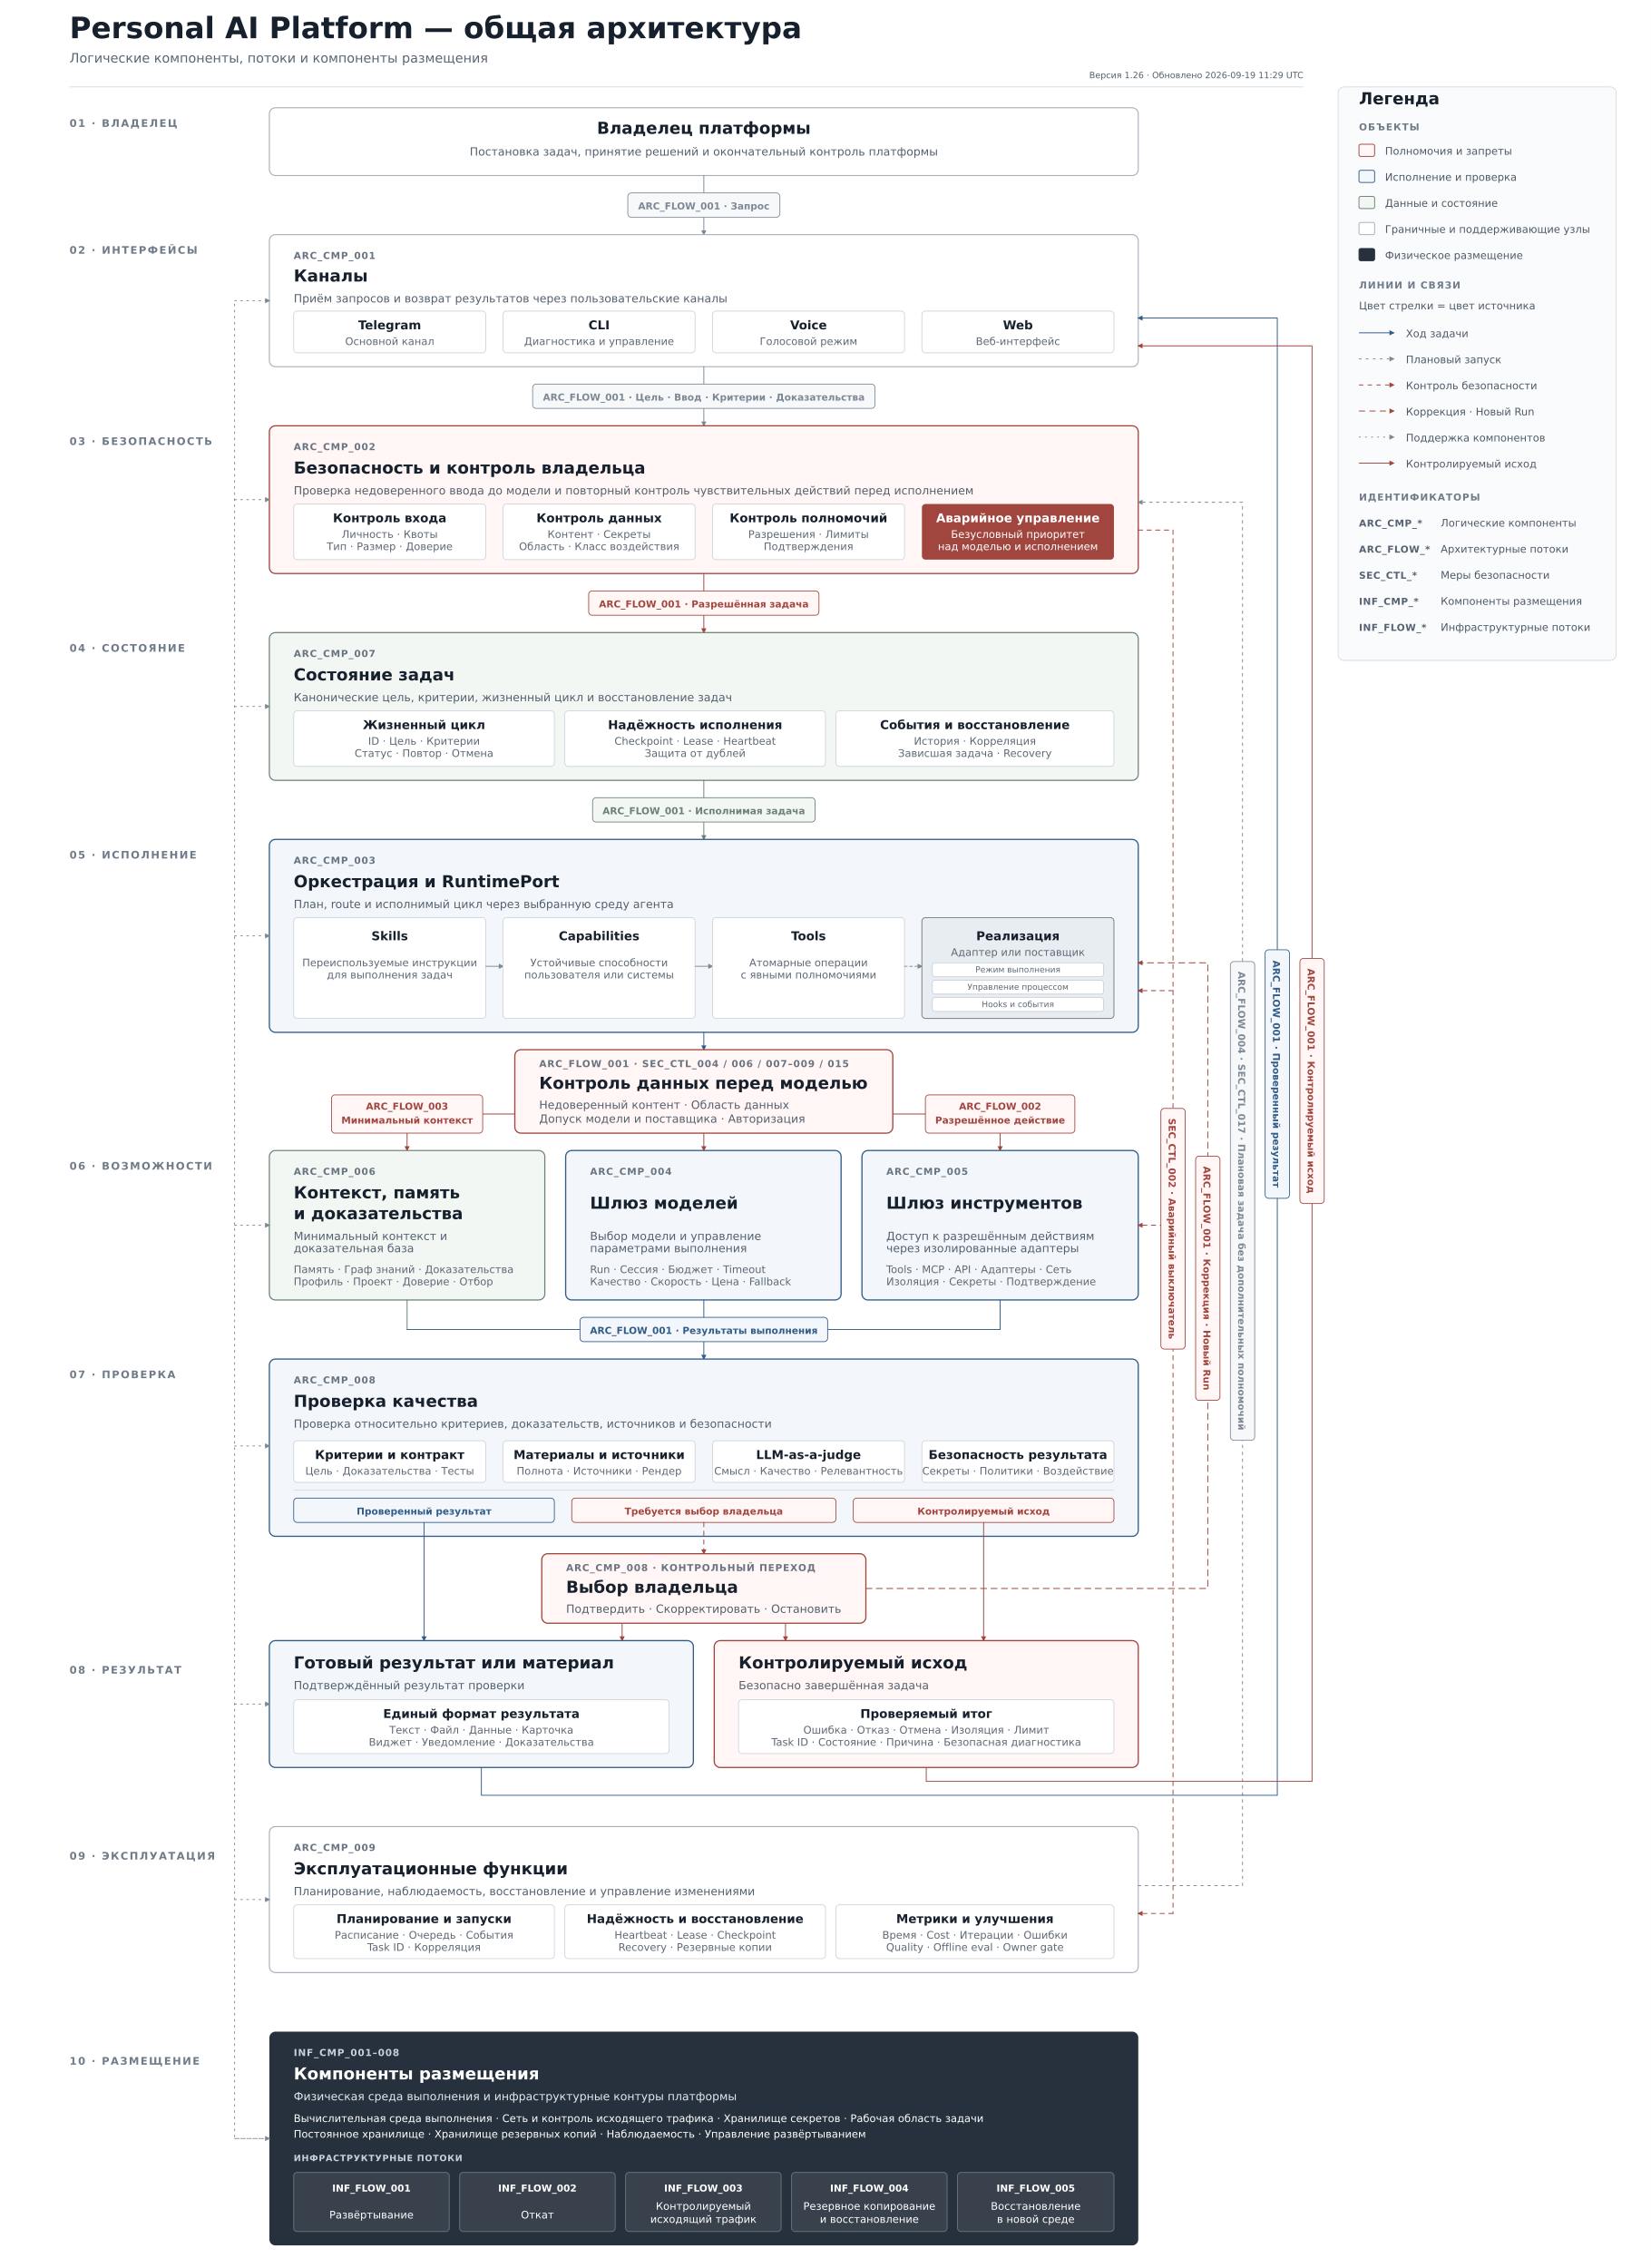
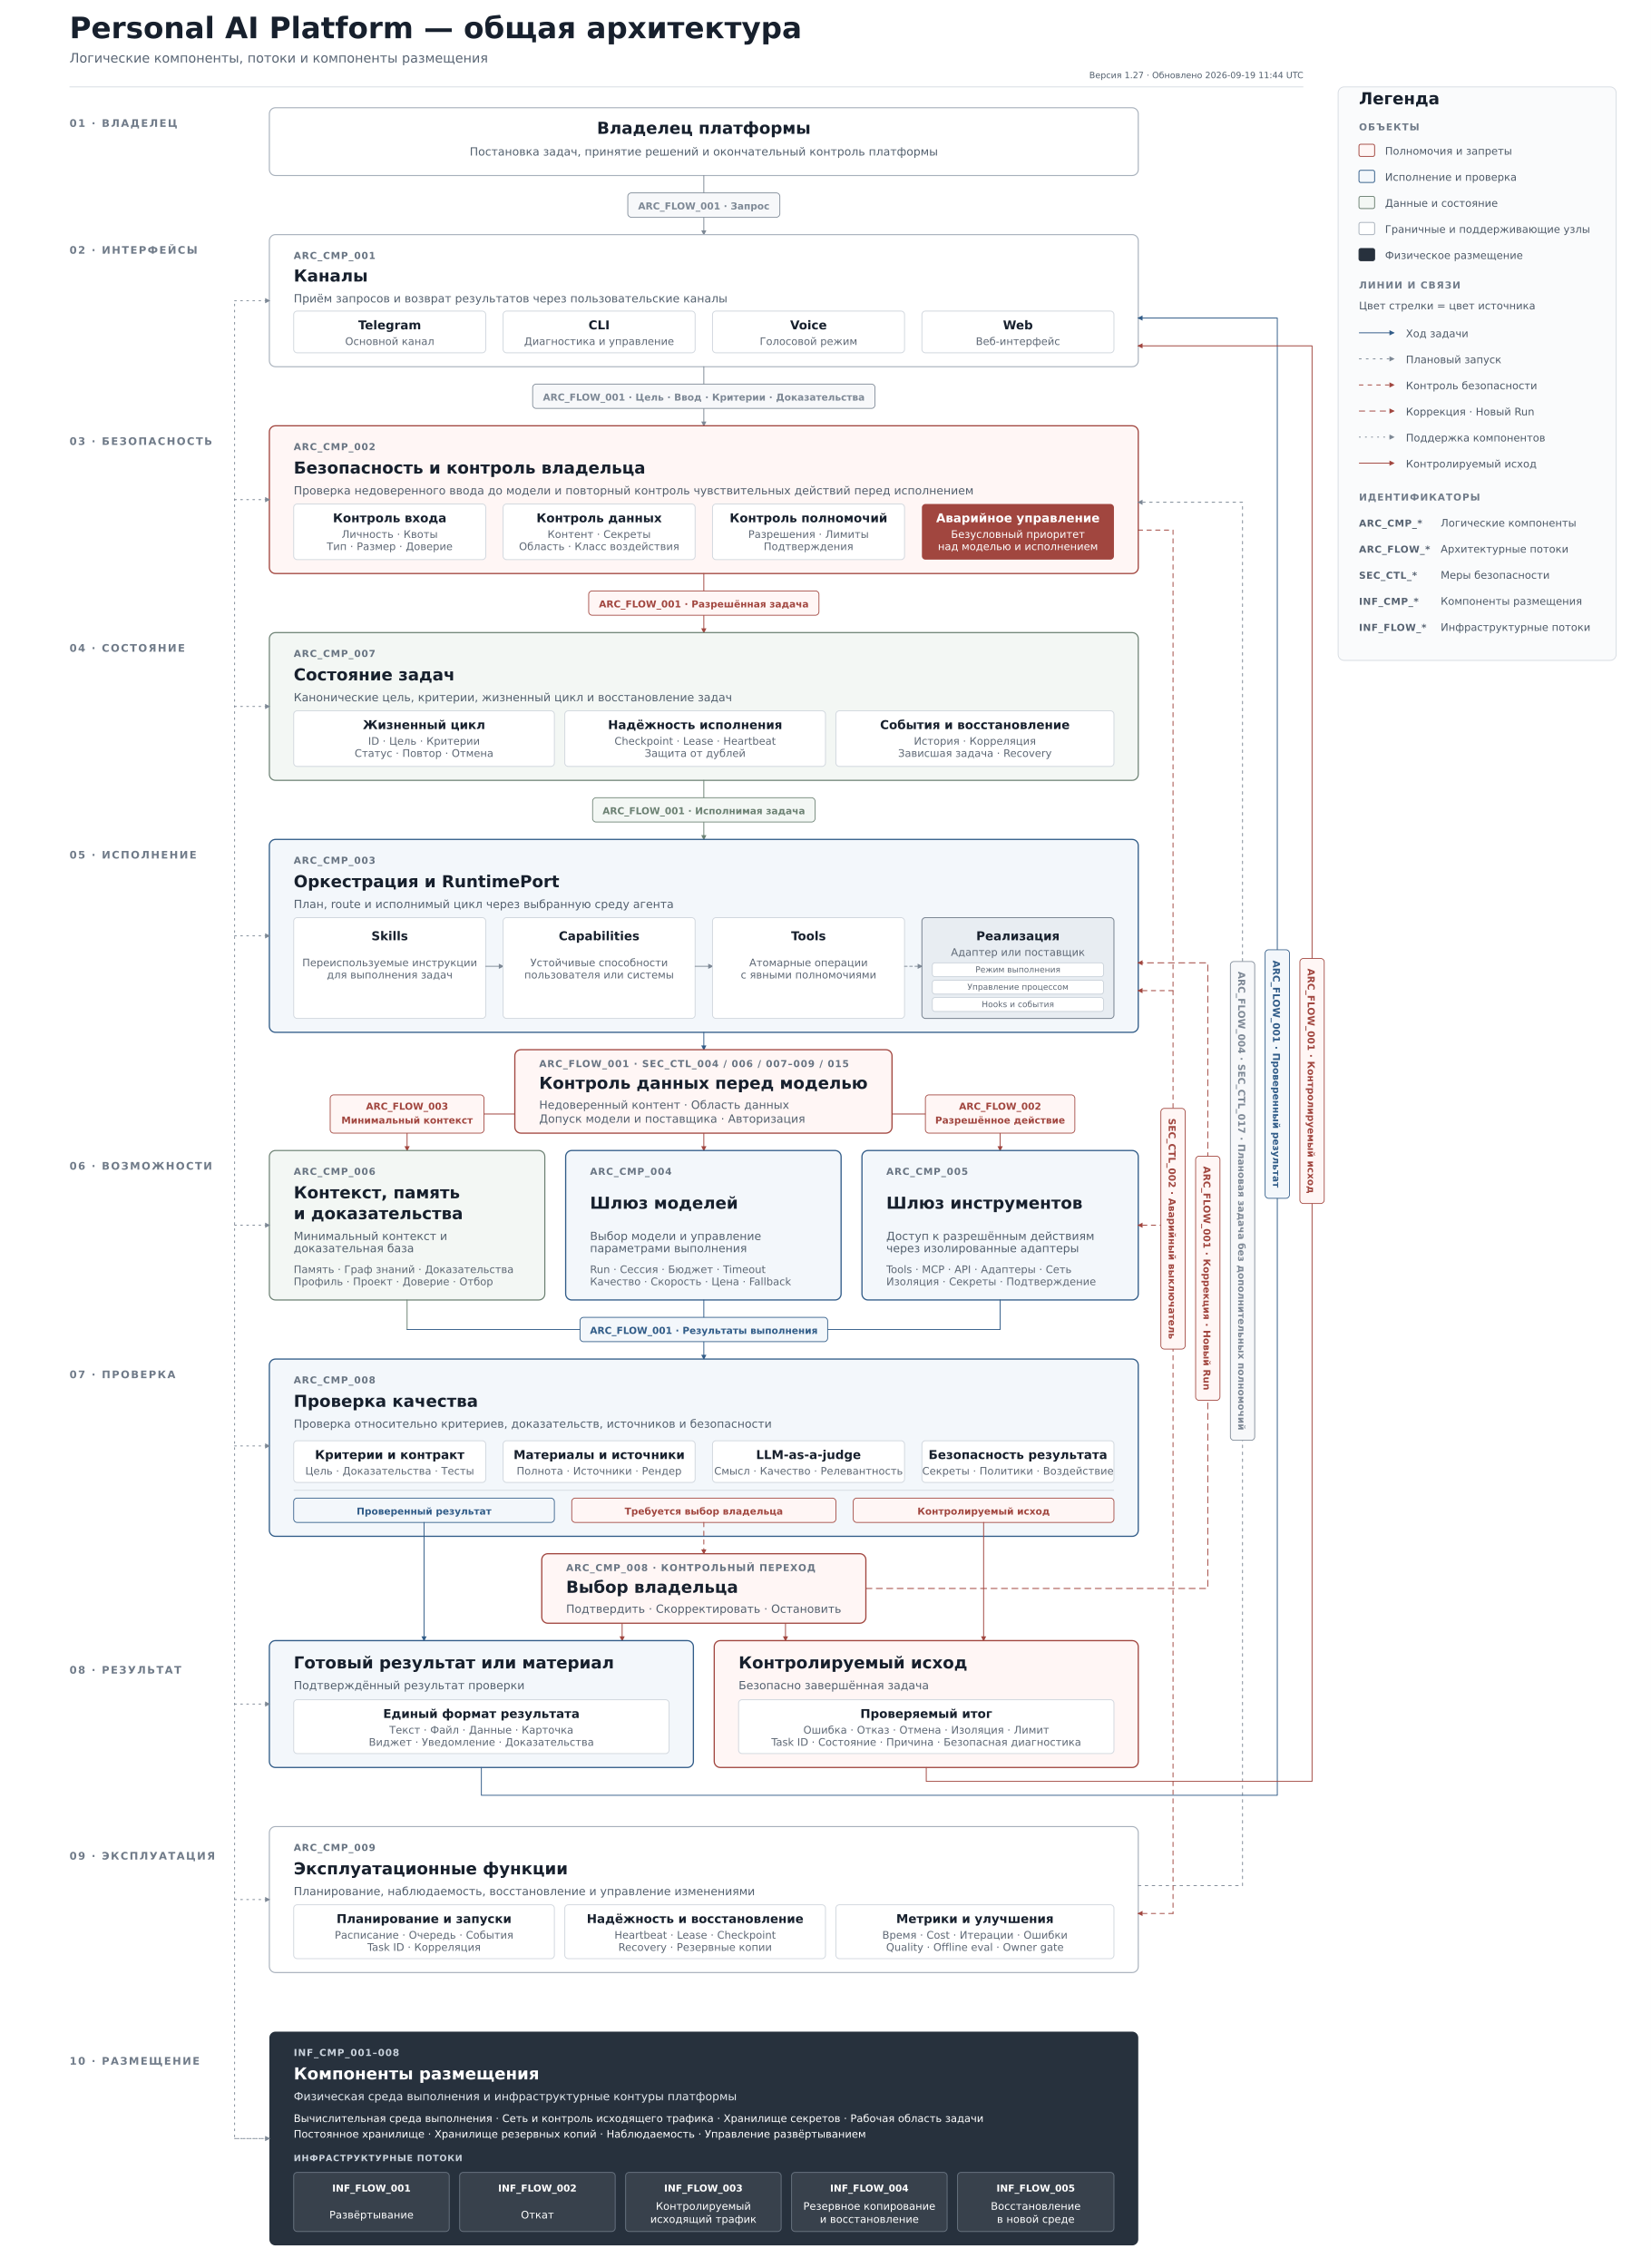
<svg xmlns="http://www.w3.org/2000/svg" width="1900" height="2610" viewBox="0 0 1900 2610" role="img" aria-labelledby="title desc" data-diagram-kind="architecture">
  <defs>
    <marker id="arrow-main" viewBox="0 0 10 10" refX="8.2" refY="5" markerWidth="6" markerHeight="6" orient="auto-start-reverse">
      <path d="M0 0L10 5L0 10Z" fill="#315C88" />
    </marker>
    <marker id="arrow-control" viewBox="0 0 10 10" refX="8.2" refY="5" markerWidth="6" markerHeight="6" orient="auto-start-reverse">
      <path d="M0 0L10 5L0 10Z" fill="#A1463F" />
    </marker>
    <marker id="arrow-support" viewBox="0 0 10 10" refX="8.2" refY="5" markerWidth="6" markerHeight="6" orient="auto-start-reverse">
      <path d="M0 0L10 5L0 10Z" fill="#7D8895" />
    </marker>
    <marker id="arrow-data" viewBox="0 0 10 10" refX="8.2" refY="5" markerWidth="6" markerHeight="6" orient="auto-start-reverse">
      <path d="M0 0L10 5L0 10Z" fill="#6C8173" />
    </marker>
    <style>
      text { font-family: "DejaVu Sans", sans-serif; fill: #17202D; }
      .title { font-size: 34px; font-weight: 600; }
      .subtitle { font-size: 15px; font-weight: 400; fill: #596574; }
      .legend { font-size: 12px; font-weight: 500; fill: #4E5A68; }
      .legend-id { font-size: 11px; font-weight: 600; letter-spacing: 0.5px; fill: #566271; }
      .legend-section { font-size: 11px; font-weight: 700; letter-spacing: 1px; fill: #707B89; }
      .layer-no { font-size: 12px; font-weight: 600; letter-spacing: 1.5px; fill: #707B89; }
      .component-id { font-size: 11px; font-weight: 600; letter-spacing: 0.8px; fill: #687482; }
      .component-title { font-size: 19px; font-weight: 600; }
      .component-text { font-size: 13px; font-weight: 400; fill: #53606E; }
      .small-title { font-size: 14px; font-weight: 600; }
      .small-text { font-size: 12px; font-weight: 400; fill: #5E6875; }
      .implementation-sub-text { font-size: 9.5px; font-weight: 400; fill: #5E6875; }
      .flow-text { font-size: 11px; font-weight: 600; fill: #315C88; }
      .control-flow-text { font-size: 11px; font-weight: 600; fill: #A1463F; }
      .data-flow-text { font-size: 11px; font-weight: 600; fill: #6C8173; }
      .neutral-flow-text { font-size: 11px; font-weight: 600; fill: #7D8895; }
      .inverse-title { font-size: 14px; font-weight: 600; fill: #FFFFFF; }
      .inverse-text { font-size: 12px; font-weight: 400; fill: #FFFFFF; }
      .infra-component-id { font-size: 11px; font-weight: 600; letter-spacing: 0.8px; fill: #C8D1DB; }
      .infra-component-title { font-size: 19px; font-weight: 600; fill: #FFFFFF; }
      .infra-component-text { font-size: 13px; font-weight: 400; fill: #E3E8EE; }
      .infra-small-text { font-size: 12px; font-weight: 400; fill: #FFFFFF; }
      .infra-chip { font-size: 11px; font-weight: 600; fill: #FFFFFF; }
      .infra-header { font-size: 10px; font-weight: 600; letter-spacing: 0.7px; fill: #C8D1DB; }
      .infra-inner-card { fill: #FFFFFF; fill-opacity: 0.08; stroke: #66717E; stroke-width: 1; }
      .main-line { fill: none; stroke: #315C88; stroke-width: 1; stroke-linecap: round; stroke-linejoin: round; marker-end: url(#arrow-main); }
      .neutral-line { fill: none; stroke: #7D8895; stroke-width: 1; stroke-linecap: round; stroke-linejoin: round; marker-end: url(#arrow-support); }
      .data-line { fill: none; stroke: #6C8173; stroke-width: 1; stroke-linecap: round; stroke-linejoin: round; marker-end: url(#arrow-data); }
      .control-main-line { fill: none; stroke: #A1463F; stroke-width: 1; stroke-linecap: round; stroke-linejoin: round; marker-end: url(#arrow-control); }
      .branch-line { fill: none; stroke: #315C88; stroke-width: 1; stroke-linecap: round; stroke-linejoin: round; marker-end: url(#arrow-main); }
      .bus-line { fill: none; stroke: #315C88; stroke-width: 1; stroke-linecap: round; stroke-linejoin: round; }
      .merge-line { fill: none; stroke: #315C88; stroke-width: 1; stroke-linecap: round; stroke-linejoin: round; }
      .data-merge-line { fill: none; stroke: #6C8173; stroke-width: 1; stroke-linecap: round; stroke-linejoin: round; }
      .revision-line { fill: none; stroke: #A1463F; stroke-width: 1; stroke-dasharray: 7 5; stroke-linecap: round; stroke-linejoin: round; marker-end: url(#arrow-control); }
      .control-line { fill: none; stroke: #A1463F; stroke-width: 1; stroke-dasharray: 5 5; stroke-linecap: round; stroke-linejoin: round; marker-end: url(#arrow-control); }
      .control-rail { fill: none; stroke: #A1463F; stroke-width: 1; stroke-dasharray: 5 5; stroke-linecap: round; stroke-linejoin: round; }
      .failure-line { fill: none; stroke: #A1463F; stroke-width: 1; stroke-linecap: round; stroke-linejoin: round; marker-end: url(#arrow-control); }
      .neutral-scheduled-line { fill: none; stroke: #7D8895; stroke-width: 1; stroke-dasharray: 3 5; stroke-linecap: round; stroke-linejoin: round; marker-end: url(#arrow-support); }
      .support-line { fill: none; stroke: #7D8895; stroke-width: 1; stroke-dasharray: 2 5; stroke-linecap: round; stroke-linejoin: round; marker-end: url(#arrow-support); }
      .support-rail { fill: none; stroke: #7D8895; stroke-width: 1; stroke-dasharray: 2 5; stroke-linecap: round; stroke-linejoin: round; }
      .neutral-card { fill: #FFFFFF; stroke: #A7B0BB; stroke-width: 1.2; }
      .control-card { fill: #FFF6F5; stroke: #A1463F; stroke-width: 1.4; }
      .execution-card { fill: #F3F7FB; stroke: #315C88; stroke-width: 1.4; }
      .data-card { fill: #F3F7F4; stroke: #6C8173; stroke-width: 1.3; }
      .inner-card { fill: #FFFFFF; stroke: #D1D7DE; stroke-width: 1; }
      .implementation-pill { fill: #E8EDF2; stroke: #7D8895; stroke-width: 1.1; }
      .implementation-sub { fill: #FFFFFF; stroke: #C3CCD5; stroke-width: 0.8; }
      .implementation-link { fill: none; stroke: #7D8895; stroke-width: 1; stroke-dasharray: 3 3; stroke-linecap: round; marker-end: url(#arrow-support); }
      .flow-label-blue { fill: #F3F7FB; stroke: #315C88; stroke-width: 0.9; }
      .flow-label-green { fill: #F3F7F4; stroke: #6C8173; stroke-width: 0.9; }
      .flow-label-gray { fill: #F7F8FA; stroke: #7D8895; stroke-width: 0.9; }
      .flow-label-red { fill: #FFF6F5; stroke: #A1463F; stroke-width: 0.9; }
      .gate-note { font-size: 10px; font-weight: 500; fill: #53606E; }
      .section-divider { stroke: #D7DCE2; stroke-width: 1; }
    </style>
  </defs>
  <rect width="1900" height="2626" fill="#FFFFFF" />
  <text x="80" y="44" class="title">Personal AI Platform — общая архитектура</text>
  <text x="80" y="72" class="subtitle">Логические компоненты, потоки и компоненты размещения</text>
-   <text x="1500" y="90" text-anchor="end" class="gate-note" data-diagram-meta="version">Версия 1.26 · Обновлено 2026-09-19 11:29 UTC</text>
+   <text x="1500" y="90" text-anchor="end" class="gate-note" data-diagram-meta="version">Версия 1.27 · Обновлено 2026-09-19 11:44 UTC</text>
  <line x1="80" y1="100" x2="1500" y2="100" stroke="#D7DCE2" />
  <g>
    <rect x="1540" y="100" width="320" height="660" rx="7" fill="#FAFBFC" stroke="#D7DCE2" stroke-width="1" />
    <text x="1564" y="120" class="component-title">Легенда</text>
    <text x="1564" y="150" class="legend-section">ОБЪЕКТЫ</text>
    <rect x="1564" y="166" width="18" height="14" rx="2" fill="#FFF6F5" stroke="#A1463F" />
    <text x="1594" y="178" class="legend">Полномочия и запреты</text>
    <rect x="1564" y="196" width="18" height="14" rx="2" fill="#F3F7FB" stroke="#315C88" />
    <text x="1594" y="208" class="legend">Исполнение и проверка</text>
    <rect x="1564" y="226" width="18" height="14" rx="2" fill="#F3F7F4" stroke="#6C8173" />
    <text x="1594" y="238" class="legend">Данные и состояние</text>
    <rect x="1564" y="256" width="18" height="14" rx="2" fill="#FFFFFF" stroke="#A7B0BB" />
    <text x="1594" y="268" class="legend">Граничные и поддерживающие узлы</text>
    <rect x="1564" y="286" width="18" height="14" rx="2" fill="#27313D" stroke="#27313D" />
    <text x="1594" y="298" class="legend">Физическое размещение</text>
    <text x="1564" y="332" class="legend-section">ЛИНИИ И СВЯЗИ</text>
    <text x="1564" y="356" class="legend">Цвет стрелки = цвет источника</text>
    <line x1="1564" y1="383" x2="1604" y2="383" stroke="#315C88" stroke-width="1" marker-end="url(#arrow-main)" />
    <text x="1618" y="388" class="legend">Ход задачи</text>
    <line x1="1564" y1="413" x2="1604" y2="413" stroke="#7D8895" stroke-width="1" stroke-dasharray="3 5" marker-end="url(#arrow-support)" />
    <text x="1618" y="418" class="legend">Плановый запуск</text>
    <line x1="1564" y1="443" x2="1604" y2="443" stroke="#A1463F" stroke-width="1" stroke-dasharray="5 5" marker-end="url(#arrow-control)" />
    <text x="1618" y="448" class="legend">Контроль безопасности</text>
    <line x1="1564" y1="473" x2="1604" y2="473" stroke="#A1463F" stroke-width="1" stroke-dasharray="7 5" marker-end="url(#arrow-control)" />
    <text x="1618" y="478" class="legend">Коррекция · Новый Run</text>
    <line x1="1564" y1="503" x2="1604" y2="503" stroke="#7D8895" stroke-width="1" stroke-dasharray="2 5" marker-end="url(#arrow-support)" />
    <text x="1618" y="508" class="legend">Поддержка компонентов</text>
    <line x1="1564" y1="533" x2="1604" y2="533" stroke="#A1463F" stroke-width="1" marker-end="url(#arrow-control)" />
    <text x="1618" y="538" class="legend">Контролируемый исход</text>
    <text x="1564" y="576" class="legend-section">ИДЕНТИФИКАТОРЫ</text>
    <text x="1564" y="606" class="legend-id">ARC_CMP_*</text>
    <text x="1658" y="606" class="legend">Логические компоненты</text>
    <text x="1564" y="636" class="legend-id">ARC_FLOW_*</text>
    <text x="1658" y="636" class="legend">Архитектурные потоки</text>
    <text x="1564" y="666" class="legend-id">SEC_CTL_*</text>
    <text x="1658" y="666" class="legend">Меры безопасности</text>
    <text x="1564" y="696" class="legend-id">INF_CMP_*</text>
    <text x="1658" y="696" class="legend">Компоненты размещения</text>
    <text x="1564" y="726" class="legend-id">INF_FLOW_*</text>
    <text x="1658" y="726" class="legend">Инфраструктурные потоки</text>
  </g>
  <g transform="translate(0 -110)">
    <g>
      <text x="80" y="256" class="layer-no">01 · ВЛАДЕЛЕЦ</text>
      <text x="80" y="402" class="layer-no">02 · ИНТЕРФЕЙСЫ</text>
      <text x="80" y="622" class="layer-no">03 · БЕЗОПАСНОСТЬ</text>
      <text x="80" y="860" class="layer-no">04 · СОСТОЯНИЕ</text>
      <text x="80" y="1098" class="layer-no">05 · ИСПОЛНЕНИЕ</text>
      <text x="80" y="1456" class="layer-no">06 · ВОЗМОЖНОСТИ</text>
      <text x="80" y="1696" class="layer-no">07 · ПРОВЕРКА</text>
      <text x="80" y="2036" class="layer-no">08 · РЕЗУЛЬТАТ</text>
      <text x="80" y="2250" class="layer-no">09 · ЭКСПЛУАТАЦИЯ</text>
      <text x="80" y="2486" class="layer-no">10 · РАЗМЕЩЕНИЕ</text>
    </g>
    <g>
      <rect id="owner-card" x="310" y="234" width="1000" height="78" rx="7" class="neutral-card" />
      <text x="810" y="264" class="component-title" text-anchor="middle">Владелец платформы</text>
      <text x="810" y="289" class="component-text" text-anchor="middle">Постановка задач, принятие решений и окончательный контроль платформы</text>
    </g>
    <path id="flow-request" class="neutral-line" d="M810 312V380" data-spec-id="ARC_FLOW_001" data-source-ref="owner-card" data-route="direct" />
    <rect id="flow-request-label" x="722.5" y="332" width="175" height="28" rx="4" class="flow-label-gray" data-connector-ref="flow-request" data-layout="flow-label" data-padding-profile="flow-caption" />
    <text x="810" y="351" class="neutral-flow-text" text-anchor="middle" data-spec-id="ARC_FLOW_001" data-label-for="flow-request-label">ARC_FLOW_001 · Запрос</text>
    <g data-spec-id="ARC_CMP_001">
      <rect id="channels-card" x="310" y="380" width="1000" height="152" rx="7" class="neutral-card" data-gap-from="owner-card" />
      <text x="338" y="408" class="component-id">ARC_CMP_001</text>
      <text x="338" y="434" class="component-title">Каналы</text>
      <text x="338" y="458" class="component-text">Приём запросов и возврат результатов через пользовательские каналы</text>
      <rect x="338" y="468" width="221" height="48" rx="4" class="inner-card" />
      <rect x="579" y="468" width="221" height="48" rx="4" class="inner-card" />
      <rect x="820" y="468" width="221" height="48" rx="4" class="inner-card" />
      <rect x="1061" y="468" width="221" height="48" rx="4" class="inner-card" />
      <text x="448.5" y="489" class="small-title" text-anchor="middle">Telegram</text>
      <text x="448.5" y="507" class="small-text" text-anchor="middle">Основной канал</text>
      <text x="689.5" y="489" class="small-title" text-anchor="middle">CLI</text>
      <text x="689.5" y="507" class="small-text" text-anchor="middle">Диагностика и управление</text>
      <text x="930.5" y="489" class="small-title" text-anchor="middle">Voice</text>
      <text x="930.5" y="507" class="small-text" text-anchor="middle">Голосовой режим</text>
      <text x="1171.5" y="489" class="small-title" text-anchor="middle">Web</text>
      <text x="1171.5" y="507" class="small-text" text-anchor="middle">Веб-интерфейс</text>
    </g>
    <path id="flow-task-intent" class="neutral-line" d="M810 532V600" data-spec-id="ARC_FLOW_001" data-source-ref="channels-card" data-route="direct" />
    <rect id="flow-task-intent-label" x="613" y="552" width="394" height="28" rx="4" class="flow-label-gray" data-connector-ref="flow-task-intent" data-layout="flow-label" data-padding-profile="flow-caption" />
    <text x="810" y="571" class="neutral-flow-text" text-anchor="middle" data-spec-id="ARC_FLOW_001" data-label-for="flow-task-intent-label">ARC_FLOW_001 · Цель · Ввод · Критерии · Доказательства</text>
    <g transform="translate(0 48)">
      <g data-spec-id="ARC_CMP_002">
        <rect id="security-card" x="310" y="552" width="1000" height="170" rx="7" class="control-card" data-gap-from="channels-card" />
        <text x="338" y="580" class="component-id">ARC_CMP_002</text>
        <text x="338" y="607" class="component-title">Безопасность и контроль владельца</text>
        <text x="338" y="631" class="component-text">Проверка недоверенного ввода до модели и повторный контроль чувствительных действий перед исполнением</text>
        <rect x="338" y="642" width="221" height="64" rx="4" class="inner-card" />
        <text x="448.5" y="663" class="small-title" text-anchor="middle">Контроль входа</text>
        <text x="448.5" y="681" class="small-text" text-anchor="middle">Личность · Квоты</text>
        <text x="448.5" y="695" class="small-text" text-anchor="middle">Тип · Размер · Доверие</text>
        <rect x="579" y="642" width="221" height="64" rx="4" class="inner-card" />
        <text x="689.5" y="663" class="small-title" text-anchor="middle">Контроль данных</text>
        <text x="689.5" y="681" class="small-text" text-anchor="middle">Контент · Секреты</text>
        <text x="689.5" y="695" class="small-text" text-anchor="middle">Область · Класс воздействия</text>
        <rect x="820" y="642" width="221" height="64" rx="4" class="inner-card" />
        <text x="930.5" y="663" class="small-title" text-anchor="middle">Контроль полномочий</text>
        <text x="930.5" y="681" class="small-text" text-anchor="middle">Разрешения · Лимиты</text>
        <text x="930.5" y="695" class="small-text" text-anchor="middle">Подтверждения</text>
        <rect x="1061" y="642" width="221" height="64" rx="4" fill="#A1463F" />
        <text x="1171.5" y="663" class="inverse-title" text-anchor="middle">Аварийное управление</text>
        <text x="1171.5" y="681" class="inverse-text" text-anchor="middle">Безусловный приоритет</text>
        <text x="1171.5" y="695" class="inverse-text" text-anchor="middle">над моделью и исполнением</text>
      </g>
      <g transform="translate(0 6)">
        <path id="flow-authorized-task" class="control-main-line" d="M810 716V784" data-spec-id="ARC_FLOW_001" data-source-ref="security-card" data-route="direct" />
        <rect id="flow-authorized-task-label" x="677.5" y="736" width="265" height="28" rx="4" class="flow-label-red" data-connector-ref="flow-authorized-task" data-layout="flow-label" data-padding-profile="flow-caption" />
        <text x="810" y="755" class="control-flow-text" text-anchor="middle" data-spec-id="ARC_FLOW_001" data-label-for="flow-authorized-task-label">ARC_FLOW_001 · Разрешённая задача</text>
        <g data-spec-id="ARC_CMP_007">
          <rect id="task-state-card" x="310" y="784" width="1000" height="170" rx="7" class="data-card" data-gap-from="security-card" />
          <text x="338" y="812" class="component-id">ARC_CMP_007</text>
          <text x="338" y="839" class="component-title">Состояние задач</text>
          <text x="338" y="863" class="component-text">Канонические цель, критерии, жизненный цикл и восстановление задач</text>
          <rect x="338" y="874" width="300" height="64" rx="4" class="inner-card" />
          <text x="488" y="895" class="small-title" text-anchor="middle">Жизненный цикл</text>
          <text x="488" y="913" class="small-text" text-anchor="middle">ID · Цель · Критерии</text>
          <text x="488" y="927" class="small-text" text-anchor="middle">Статус · Повтор · Отмена</text>
          <rect x="650" y="874" width="300" height="64" rx="4" class="inner-card" />
          <text x="800" y="895" class="small-title" text-anchor="middle">Надёжность исполнения</text>
          <text x="800" y="913" class="small-text" text-anchor="middle">Checkpoint · Lease · Heartbeat</text>
          <text x="800" y="927" class="small-text" text-anchor="middle">Защита от дублей</text>
          <rect x="962" y="874" width="320" height="64" rx="4" class="inner-card" />
          <text x="1122" y="895" class="small-title" text-anchor="middle">События и восстановление</text>
          <text x="1122" y="913" class="small-text" text-anchor="middle">История · Корреляция</text>
          <text x="1122" y="927" class="small-text" text-anchor="middle">Зависшая задача · Recovery</text>
        </g>
        <path id="flow-executable-task" class="data-line" d="M810 954V1022" data-spec-id="ARC_FLOW_001" data-source-ref="task-state-card" data-route="direct" />
        <rect id="flow-executable-task-label" x="682" y="974" width="256" height="28" rx="4" class="flow-label-green" data-connector-ref="flow-executable-task" data-layout="flow-label" data-padding-profile="flow-caption" />
        <text x="810" y="993" class="data-flow-text" text-anchor="middle" data-spec-id="ARC_FLOW_001" data-label-for="flow-executable-task-label">ARC_FLOW_001 · Исполнимая задача</text>
        <g transform="translate(0 28)" data-spec-id="ARC_CMP_003">
          <rect id="orchestration-card" x="310" y="994" width="1000" height="222" rx="7" class="execution-card" data-gap-from="task-state-card" />
          <text x="338" y="1022" class="component-id">ARC_CMP_003</text>
          <text x="338" y="1049" class="component-title">Оркестрация и RuntimePort</text>
          <text x="338" y="1073" class="component-text">План, route и исполнимый цикл через выбранную среду агента</text>
          <rect id="skills-card" x="338" y="1084" width="221" height="116" rx="4" class="inner-card" />
          <text x="448.5" y="1110" class="small-title" text-anchor="middle">Skills</text>
          <text x="448.5" y="1140" class="small-text" text-anchor="middle">Переиспользуемые инструкции</text>
          <text x="448.5" y="1154" class="small-text" text-anchor="middle">для выполнения задач</text>
          <path class="neutral-line" d="M559 1140H579" data-source-ref="skills-card" data-route="direct" />
          <rect id="capabilities-card" x="579" y="1084" width="221" height="116" rx="4" class="inner-card" />
          <text x="689.5" y="1110" class="small-title" text-anchor="middle">Capabilities</text>
          <text x="689.5" y="1140" class="small-text" text-anchor="middle">Устойчивые способности</text>
          <text x="689.5" y="1154" class="small-text" text-anchor="middle">пользователя или системы</text>
          <path class="neutral-line" d="M800 1140H820" data-source-ref="capabilities-card" data-route="direct" />
          <rect x="820" y="1084" width="221" height="116" rx="4" class="inner-card" />
          <text x="930.5" y="1110" class="small-title" text-anchor="middle">Tools</text>
          <text x="930.5" y="1140" class="small-text" text-anchor="middle">Атомарные операции</text>
          <text x="930.5" y="1154" class="small-text" text-anchor="middle">с явными полномочиями</text>
          <path class="implementation-link" d="M1041 1140H1061" />
          <rect x="1061" y="1084" width="221" height="116" rx="4" class="implementation-pill" />
          <text x="1171.5" y="1110" class="small-title" text-anchor="middle">Реализация</text>
          <text x="1171.5" y="1128" class="small-text" text-anchor="middle">Адаптер или поставщик</text>
          <rect x="1073" y="1136" width="197" height="16" rx="3" class="implementation-sub" />
          <rect x="1073" y="1156" width="197" height="16" rx="3" class="implementation-sub" />
          <rect x="1073" y="1176" width="197" height="16" rx="3" class="implementation-sub" />
          <text x="1171.5" y="1147" class="implementation-sub-text" text-anchor="middle">Режим выполнения</text>
          <text x="1171.5" y="1167" class="implementation-sub-text" text-anchor="middle">Управление процессом</text>
          <text x="1171.5" y="1187" class="implementation-sub-text" text-anchor="middle">Hooks и события</text>
        </g>
      </g>
    </g>
    <g transform="translate(0 118)">
      <path class="main-line" d="M810 1180V1200" data-source-ref="orchestration-card" data-route="direct" />
      <path id="flow-pre-model-context" class="control-main-line" d="M592.5 1274H468.5V1316" data-source-ref="pre-model-control-card" />
      <path id="flow-pre-model-main" class="control-main-line" d="M810 1296V1316" data-source-ref="pre-model-control-card" data-route="direct" />
-       <path id="flow-pre-model-tool" class="control-main-line" d="M1027.5 1274H1151V1316" data-source-ref="pre-model-control-card" />
+       <path id="flow-pre-model-tool" class="control-main-line" d="M1026.6 1274H1151V1316" data-source-ref="pre-model-control-card" />
      <g data-spec-id="SEC_CTL_004">
        <g data-spec-id="SEC_CTL_006">
          <g data-spec-id="SEC_CTL_007">
            <g data-spec-id="SEC_CTL_008">
              <g data-spec-id="SEC_CTL_009">
                <g data-spec-id="SEC_CTL_015">
-                   <rect id="pre-model-context-flow" x="381.5" y="1252" width="174" height="44" rx="4" class="flow-label-red" data-connector-ref="flow-pre-model-context" data-layout="flow-label-multiline" data-padding-profile="flow-caption" data-align-bottom-with="pre-model-control-card" />
+                   <rect id="pre-model-context-flow" x="380" y="1252" width="177" height="44" rx="4" class="flow-label-red" data-connector-ref="flow-pre-model-context" data-layout="flow-label-multiline" data-padding-profile="flow-caption" data-align-bottom-with="pre-model-control-card" />
                  <text x="468.5" y="1269" class="control-flow-text" text-anchor="middle" data-spec-id="ARC_FLOW_003" data-label-for="pre-model-context-flow">ARC_FLOW_003</text>
                  <text x="468.5" y="1285" class="control-flow-text" text-anchor="middle" data-label-for="pre-model-context-flow">Минимальный контекст</text>
-                   <rect id="pre-model-control-card" x="592.5" y="1200" width="435" height="96" rx="7" class="control-card" data-layout="control-transition" data-center-with="orchestration-card" data-gap-from="orchestration-card" data-gap-kind="transition" />
+                   <rect id="pre-model-control-card" x="592.5" y="1200" width="434.1" height="96" rx="7" class="control-card" data-layout="control-transition" data-center-with="orchestration-card" data-gap-from="orchestration-card" data-gap-kind="transition" />
                  <text x="620.5" y="1220" class="component-id" data-layout-slot="identity">ARC_FLOW_001 · SEC_CTL_004 / 006 / 007–009 / 015</text>
                  <text x="620.5" y="1245" class="component-title" data-layout-slot="title">Контроль данных перед моделью</text>
                  <text x="620.5" y="1268" class="component-text" data-layout-slot="detail-1">Недоверенный контент · Область данных</text>
                  <text x="620.5" y="1284" class="component-text" data-layout-slot="detail-2">Допуск модели и поставщика · Авторизация</text>
                  <rect id="pre-model-tool-flow" x="1065" y="1252" width="172" height="44" rx="4" class="flow-label-red" data-connector-ref="flow-pre-model-tool" data-layout="flow-label-multiline" data-padding-profile="flow-caption" data-align-bottom-with="pre-model-control-card" />
                  <text x="1151" y="1269" class="control-flow-text" text-anchor="middle" data-spec-id="ARC_FLOW_002" data-label-for="pre-model-tool-flow">ARC_FLOW_002</text>
                  <text x="1151" y="1285" class="control-flow-text" text-anchor="middle" data-label-for="pre-model-tool-flow">Разрешённое действие</text>
                </g>
              </g>
            </g>
          </g>
        </g>
      </g>
      <g transform="translate(0 28)" data-spec-id="ARC_CMP_006">
        <rect id="context-card" x="310" y="1288" width="317" height="172" rx="7" class="data-card" data-gap-from="pre-model-control-card" data-gap-kind="transition" />
        <text x="338" y="1316" class="component-id">ARC_CMP_006</text>
        <text x="338" y="1343" class="component-title">Контекст, память</text>
        <text x="338" y="1367" class="component-title">и доказательства</text>
        <text x="338" y="1391" class="component-text">Минимальный контекст и</text>
        <text x="338" y="1405" class="component-text">доказательная база</text>
        <text x="338" y="1429" class="small-text">Память · Граф знаний · Доказательства</text>
        <text x="338" y="1443" class="small-text">Профиль · Проект · Доверие · Отбор</text>
      </g>
      <g transform="translate(0 28)" data-spec-id="ARC_CMP_004">
        <rect id="model-gateway-card" x="651" y="1288" width="317" height="172" rx="7" class="execution-card" data-gap-from="pre-model-control-card" data-gap-kind="transition" />
        <text x="679" y="1316" class="component-id">ARC_CMP_004</text>
        <text x="679" y="1355" class="component-title">Шлюз моделей</text>
        <text x="679" y="1391" class="component-text">Выбор модели и управление</text>
        <text x="679" y="1405" class="component-text">параметрами выполнения</text>
        <text x="679" y="1429" class="small-text">Run · Сессия · Бюджет · Timeout</text>
        <text x="679" y="1443" class="small-text">Качество · Скорость · Цена · Fallback</text>
      </g>
      <g transform="translate(0 28)" data-spec-id="ARC_CMP_005">
        <rect id="tool-gateway-card" x="992" y="1288" width="318" height="172" rx="7" class="execution-card" data-gap-from="pre-model-control-card" data-gap-kind="transition" />
        <text x="1020" y="1316" class="component-id">ARC_CMP_005</text>
        <text x="1020" y="1355" class="component-title">Шлюз инструментов</text>
        <text x="1020" y="1391" class="component-text">Доступ к разрешённым действиям</text>
        <text x="1020" y="1405" class="component-text">через изолированные адаптеры</text>
        <text x="1020" y="1429" class="small-text">Tools · MCP · API · Адаптеры · Сеть</text>
        <text x="1020" y="1443" class="small-text">Изоляция · Секреты · Подтверждение</text>
      </g>
      <g transform="translate(0 -48)">
        <path class="data-merge-line" d="M468.5 1536V1570" data-source-ref="context-card" data-route="direct" />
        <path class="merge-line" d="M810 1536V1570" data-source-ref="model-gateway-card" data-route="direct" />
        <path class="merge-line" d="M1151 1536V1570" data-source-ref="tool-gateway-card" data-route="direct" />
        <path class="bus-line" d="M468.5 1570H1151" data-shared-route="true" />
        <path id="flow-capability-results" class="branch-line" d="M810 1570V1604" data-shared-route="true" />
        <rect id="flow-capability-results-label" x="667.5" y="1556" width="285" height="28" rx="4" class="flow-label-blue" data-connector-ref="flow-capability-results" data-layout="flow-label" data-padding-profile="flow-caption" />
        <text x="810" y="1575" class="flow-text" text-anchor="middle" data-spec-id="ARC_FLOW_001" data-label-for="flow-capability-results-label">ARC_FLOW_001 · Результаты выполнения</text>
        <g data-spec-id="ARC_CMP_008">
          <rect id="quality-card" x="310" y="1604" width="1000" height="204" rx="7" class="execution-card" data-gap-from="context-card" />
          <text x="338" y="1632" class="component-id">ARC_CMP_008</text>
          <text x="338" y="1659" class="component-title">Проверка качества</text>
          <text x="338" y="1683" class="component-text">Проверка относительно критериев, доказательств, источников и безопасности</text>
          <rect x="338" y="1698" width="221" height="48" rx="4" class="inner-card" />
          <text x="448.5" y="1719" class="small-title" text-anchor="middle">Критерии и контракт</text>
          <text x="448.5" y="1737" class="small-text" text-anchor="middle">Цель · Доказательства · Тесты</text>
          <rect x="579" y="1698" width="221" height="48" rx="4" class="inner-card" />
          <text x="689.5" y="1719" class="small-title" text-anchor="middle">Материалы и источники</text>
          <text x="689.5" y="1737" class="small-text" text-anchor="middle">Полнота · Источники · Рендер</text>
          <rect x="820" y="1698" width="221" height="48" rx="4" class="inner-card" />
          <text x="930.5" y="1719" class="small-title" text-anchor="middle">LLM-as-a-judge</text>
          <text x="930.5" y="1737" class="small-text" text-anchor="middle">Смысл · Качество · Релевантность</text>
          <rect x="1061" y="1698" width="221" height="48" rx="4" class="inner-card" />
          <text x="1171.5" y="1719" class="small-title" text-anchor="middle">Безопасность результата</text>
          <text x="1171.5" y="1737" class="small-text" text-anchor="middle">Секреты · Политики · Воздействие</text>
          <line x1="338" y1="1755" x2="1282" y2="1755" class="section-divider" />
          <rect id="quality-verified-port" x="338" y="1764" width="300" height="28" rx="4" class="flow-label-blue" data-layout="flow-label" data-padding-profile="flow-port" data-connector-ref="flow-quality-verified" />
          <text x="488" y="1783" class="flow-text" text-anchor="middle" data-label-for="quality-verified-port">Проверенный результат</text>
          <rect id="quality-owner-port" x="658" y="1764" width="304" height="28" rx="4" class="flow-label-red" data-layout="flow-label" data-padding-profile="flow-port" data-connector-ref="flow-quality-owner" />
          <text x="810" y="1783" class="control-flow-text" text-anchor="middle" data-label-for="quality-owner-port">Требуется выбор владельца</text>
          <rect id="quality-controlled-port" x="982" y="1764" width="300" height="28" rx="4" class="flow-label-red" data-layout="flow-label" data-padding-profile="flow-port" data-connector-ref="flow-quality-controlled" />
          <text x="1132" y="1783" class="control-flow-text" text-anchor="middle" data-label-for="quality-controlled-port">Контролируемый исход</text>
        </g>
        <path id="flow-quality-verified" class="main-line" d="M488 1792V1928" data-spec-id="ARC_FLOW_001" data-source-ref="quality-verified-port" data-route="direct" />
        <path id="flow-quality-owner" class="control-line" d="M810 1792V1828" data-spec-id="ARC_FLOW_001" data-source-ref="quality-owner-port" data-route="direct" />
        <path id="flow-quality-controlled" class="failure-line" d="M1132 1792V1928" data-spec-id="ARC_FLOW_001" data-source-ref="quality-controlled-port" data-route="direct" />
        <path class="control-main-line" d="M716 1908V1928" data-spec-id="ARC_FLOW_001" data-source-ref="owner-choice-card" data-route="direct" />
        <path class="failure-line" d="M904 1908V1928" data-spec-id="ARC_FLOW_001" data-source-ref="owner-choice-card" data-route="direct" />
        <path id="flow-owner-revision" class="revision-line" d="M996.5 1868H1390V1148H1310" data-spec-id="ARC_FLOW_001" data-source-ref="owner-choice-card" data-port-group="orchestration-right-inputs" data-port-target="orchestration-card" data-port-side="right" />
        <g data-spec-id="ARC_CMP_008">
          <rect id="owner-choice-card" x="623.5" y="1828" width="373" height="80" rx="7" class="control-card" data-gap-from="quality-card" data-gap-kind="transition" data-layout="control-transition" data-layout-variant="single-detail" data-center-with="quality-card" />
          <text x="651.5" y="1848" class="component-id" data-layout-slot="identity">ARC_CMP_008 · КОНТРОЛЬНЫЙ ПЕРЕХОД</text>
          <text x="651.5" y="1873" class="component-title" data-layout-slot="title">Выбор владельца</text>
          <text x="651.5" y="1896" class="component-text" data-layout-slot="detail-1">Подтвердить · Скорректировать · Остановить</text>
        </g>
        <g transform="translate(1390 1511) rotate(90)" data-spec-id="ARC_FLOW_001">
          <rect id="flow-owner-revision-label" x="-140.5" y="-14" width="281" height="28" rx="4" class="flow-label-red" data-connector-ref="flow-owner-revision" data-layout="flow-label" data-padding-profile="flow-caption" />
          <text x="0" y="5" class="control-flow-text" text-anchor="middle" data-label-for="flow-owner-revision-label">ARC_FLOW_001 · Коррекция · Новый Run</text>
        </g>
        <g transform="translate(0 92)">
          <g>
            <rect id="ready-result-card" x="310" y="1836" width="488" height="146" rx="7" class="execution-card" data-gap-from="owner-choice-card" data-gap-kind="transition" />
            <text x="338" y="1868" class="component-title">Готовый результат или материал</text>
            <text x="338" y="1892" class="component-text">Подтверждённый результат проверки</text>
            <rect x="338" y="1904" width="432" height="62" rx="4" class="inner-card" />
            <text x="554" y="1925" class="small-title" text-anchor="middle">Единый формат результата</text>
            <text x="554" y="1943" class="small-text" text-anchor="middle">Текст · Файл · Данные · Карточка</text>
            <text x="554" y="1957" class="small-text" text-anchor="middle">Виджет · Уведомление · Доказательства</text>
          </g>
          <g>
            <rect id="controlled-result-card" x="822" y="1836" width="488" height="146" rx="7" class="control-card" data-gap-from="owner-choice-card" data-gap-kind="transition" />
            <text x="850" y="1868" class="component-title">Контролируемый исход</text>
            <text x="850" y="1892" class="component-text">Безопасно завершённая задача</text>
            <rect x="850" y="1904" width="432" height="62" rx="4" class="inner-card" />
            <text x="1066" y="1925" class="small-title" text-anchor="middle">Проверяемый итог</text>
            <text x="1066" y="1943" class="small-text" text-anchor="middle">Ошибка · Отказ · Отмена · Изоляция · Лимит</text>
            <text x="1066" y="1957" class="small-text" text-anchor="middle">Task ID · Состояние · Причина · Безопасная диагностика</text>
          </g>
        </g>
        <g transform="translate(0 84)">
          <g data-spec-id="ARC_CMP_009">
            <rect id="operations-card" x="310" y="2058" width="1000" height="168" rx="7" class="neutral-card" data-gap-from="ready-result-card" />
            <text x="338" y="2086" class="component-id">ARC_CMP_009</text>
            <text x="338" y="2113" class="component-title">Эксплуатационные функции</text>
            <text x="338" y="2137" class="component-text">Планирование, наблюдаемость, восстановление и управление изменениями</text>
            <rect x="338" y="2148" width="300" height="62" rx="4" class="inner-card" />
            <text x="488" y="2169" class="small-title" text-anchor="middle">Планирование и запуски</text>
            <text x="488" y="2187" class="small-text" text-anchor="middle">Расписание · Очередь · События</text>
            <text x="488" y="2201" class="small-text" text-anchor="middle">Task ID · Корреляция</text>
            <rect x="650" y="2148" width="300" height="62" rx="4" class="inner-card" />
            <text x="800" y="2169" class="small-title" text-anchor="middle">Надёжность и восстановление</text>
            <text x="800" y="2187" class="small-text" text-anchor="middle">Heartbeat · Lease · Checkpoint</text>
            <text x="800" y="2201" class="small-text" text-anchor="middle">Recovery · Резервные копии</text>
            <rect x="962" y="2148" width="320" height="62" rx="4" class="inner-card" />
            <text x="1122" y="2169" class="small-title" text-anchor="middle">Метрики и улучшения</text>
            <text x="1122" y="2187" class="small-text" text-anchor="middle">Время · Cost · Итерации · Ошибки</text>
            <text x="1122" y="2201" class="small-text" text-anchor="middle">Quality · Offline eval · Owner gate</text>
          </g>
          <g transform="translate(0 54)">
            <rect id="placement-card" x="310" y="2240" width="1000" height="246" rx="7" fill="#27313D" data-gap-from="operations-card" />
            <text x="338" y="2268" class="infra-component-id">INF_CMP_001–008</text>
            <text x="338" y="2295" class="infra-component-title">Компоненты размещения</text>
            <text x="338" y="2319" class="infra-component-text">Физическая среда выполнения и инфраструктурные контуры платформы</text>
            <text x="338" y="2344" class="infra-small-text">
              <tspan data-spec-id="INF_CMP_001">Вычислительная среда выполнения</tspan> · <tspan data-spec-id="INF_CMP_002">Сеть и контроль исходящего трафика</tspan> · <tspan data-spec-id="INF_CMP_003">Хранилище секретов</tspan> · <tspan data-spec-id="INF_CMP_004">Рабочая область задачи</tspan>
            </text>
            <text x="338" y="2362" class="infra-small-text">
              <tspan data-spec-id="INF_CMP_005">Постоянное хранилище</tspan> · <tspan data-spec-id="INF_CMP_006">Хранилище резервных копий</tspan> · <tspan data-spec-id="INF_CMP_007">Наблюдаемость</tspan> · <tspan data-spec-id="INF_CMP_008">Управление развёртыванием</tspan>
            </text>
            <text x="338" y="2389" class="infra-header">ИНФРАСТРУКТУРНЫЕ ПОТОКИ</text>
            <rect x="338" y="2402" width="179" height="68" rx="4" class="infra-inner-card" />
            <rect x="529" y="2402" width="179" height="68" rx="4" class="infra-inner-card" />
            <rect x="720" y="2402" width="179" height="68" rx="4" class="infra-inner-card" />
            <rect x="911" y="2402" width="179" height="68" rx="4" class="infra-inner-card" />
            <rect x="1102" y="2402" width="180" height="68" rx="4" class="infra-inner-card" />
            <text x="427.5" y="2424" class="infra-chip" text-anchor="middle" data-spec-id="INF_FLOW_001">INF_FLOW_001</text>
            <text x="427.5" y="2455" class="infra-small-text" text-anchor="middle">Развёртывание</text>
            <text x="618.5" y="2424" class="infra-chip" text-anchor="middle" data-spec-id="INF_FLOW_002">INF_FLOW_002</text>
            <text x="618.5" y="2455" class="infra-small-text" text-anchor="middle">Откат</text>
            <text x="809.5" y="2424" class="infra-chip" text-anchor="middle" data-spec-id="INF_FLOW_003">INF_FLOW_003</text>
            <text x="809.5" y="2445" class="infra-small-text" text-anchor="middle">Контролируемый</text>
            <text x="809.5" y="2460" class="infra-small-text" text-anchor="middle">исходящий трафик</text>
            <text x="1000.5" y="2424" class="infra-chip" text-anchor="middle" data-spec-id="INF_FLOW_004">INF_FLOW_004</text>
            <text x="1000.5" y="2445" class="infra-small-text" text-anchor="middle">Резервное копирование</text>
            <text x="1000.5" y="2460" class="infra-small-text" text-anchor="middle">и восстановление</text>
            <text x="1192" y="2424" class="infra-chip" text-anchor="middle" data-spec-id="INF_FLOW_005">INF_FLOW_005</text>
            <text x="1192" y="2445" class="infra-small-text" text-anchor="middle">Восстановление</text>
            <text x="1192" y="2460" class="infra-small-text" text-anchor="middle">в новой среде</text>
          </g>
        </g>
      </g>
    </g>
    <path class="support-rail" d="M310 2571H270V456" />
    <path class="support-line" d="M270 456H310" />
    <path class="support-line" d="M270 685H310" />
    <path class="support-line" d="M270 923H310" />
    <path class="support-line" d="M270 1187H310" />
    <path class="support-line" d="M270 1520H310" />
    <path class="support-line" d="M270 1774H310" />
    <path class="support-line" d="M270 2071H310" />
    <path class="support-line" d="M270 2296H310" />
    <path class="support-line" d="M270 2571H310" />
    <path id="flow-scheduled-run" class="neutral-scheduled-line" d="M1310 2280H1430V688H1310" data-spec-id="ARC_FLOW_004" data-source-ref="operations-card" />
    <g transform="translate(1430 1492) rotate(90)" data-spec-id="SEC_CTL_017">
      <rect id="flow-scheduled-run-label" x="-275.5" y="-14" width="551" height="28" rx="4" class="flow-label-gray" data-connector-ref="flow-scheduled-run" data-layout="flow-label" data-padding-profile="flow-caption" />
      <text x="0" y="5" class="neutral-flow-text" text-anchor="middle" data-spec-id="ARC_FLOW_004" data-label-for="flow-scheduled-run-label">ARC_FLOW_004 · SEC_CTL_017 · Плановая задача без дополнительных полномочий</text>
    </g>
    <path id="security-control-rail" class="control-rail" d="M1310 720H1350V2312" data-source-ref="security-card" />
    <path class="control-line" d="M1350 1250H1310" data-shared-route="true" data-port-group="orchestration-right-inputs" data-port-target="orchestration-card" data-port-side="right" />
    <path class="control-line" d="M1350 1520H1310" data-shared-route="true" />
    <path class="control-line" d="M1350 2312H1310" data-shared-route="true" />
    <g transform="translate(1350 1524) rotate(90)" data-spec-id="SEC_CTL_002">
      <rect id="security-control-rail-label" x="-138.5" y="-14" width="277" height="28" rx="4" class="flow-label-red" data-connector-ref="security-control-rail" data-layout="flow-label" data-padding-profile="flow-caption" />
      <text x="0" y="5" class="control-flow-text" text-anchor="middle" data-label-for="security-control-rail-label">SEC_CTL_002 · Аварийный выключатель</text>
    </g>
    <path id="flow-ready-return" class="main-line" d="M554 2144V2176H1470V476H1310" data-spec-id="ARC_FLOW_001" data-source-ref="ready-result-card" />
    <path id="flow-controlled-return" class="failure-line" d="M1066 2144V2160H1510V508H1310" data-spec-id="ARC_FLOW_001" data-source-ref="controlled-result-card" />
    <g transform="translate(1470 1346) rotate(90)" data-spec-id="ARC_FLOW_001">
      <rect id="flow-ready-return-label" x="-143" y="-14" width="286" height="28" rx="4" class="flow-label-blue" data-connector-ref="flow-ready-return" data-layout="flow-label" data-padding-profile="flow-caption" />
      <text x="0" y="5" class="flow-text" text-anchor="middle" data-label-for="flow-ready-return-label">ARC_FLOW_001 · Проверенный результат</text>
    </g>
    <g transform="translate(1510 1354) rotate(90)" data-spec-id="ARC_FLOW_001">
      <rect id="flow-controlled-return-label" x="-141" y="-14" width="282" height="28" rx="4" class="flow-label-red" data-connector-ref="flow-controlled-return" data-layout="flow-label" data-padding-profile="flow-caption" />
      <text x="0" y="5" class="control-flow-text" text-anchor="middle" data-label-for="flow-controlled-return-label">ARC_FLOW_001 · Контролируемый исход</text>
    </g>
  </g>
</svg>
